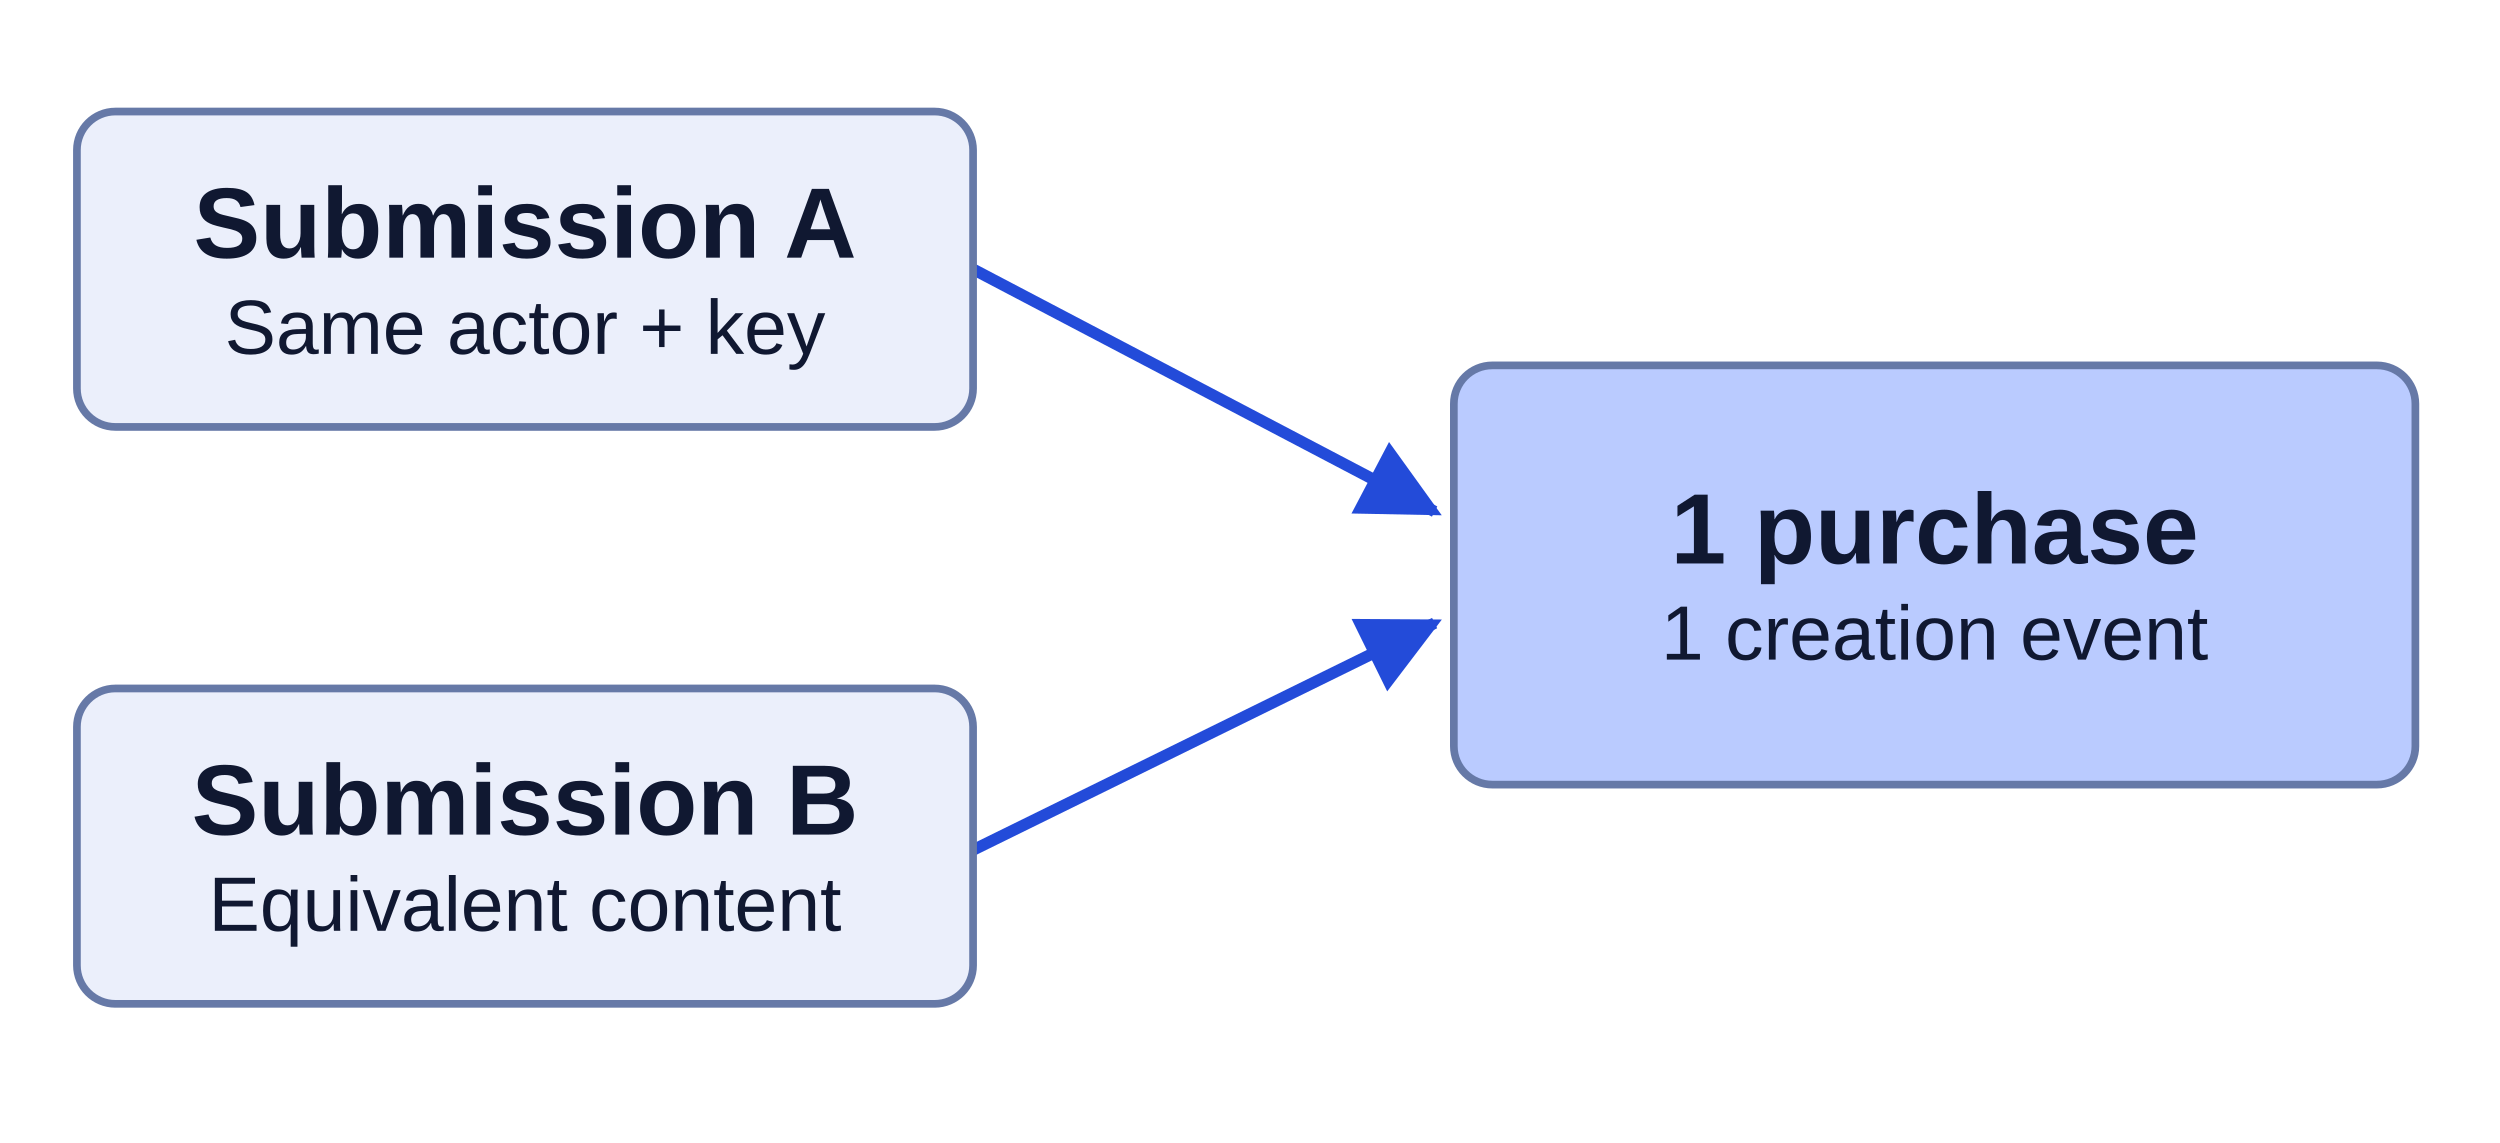
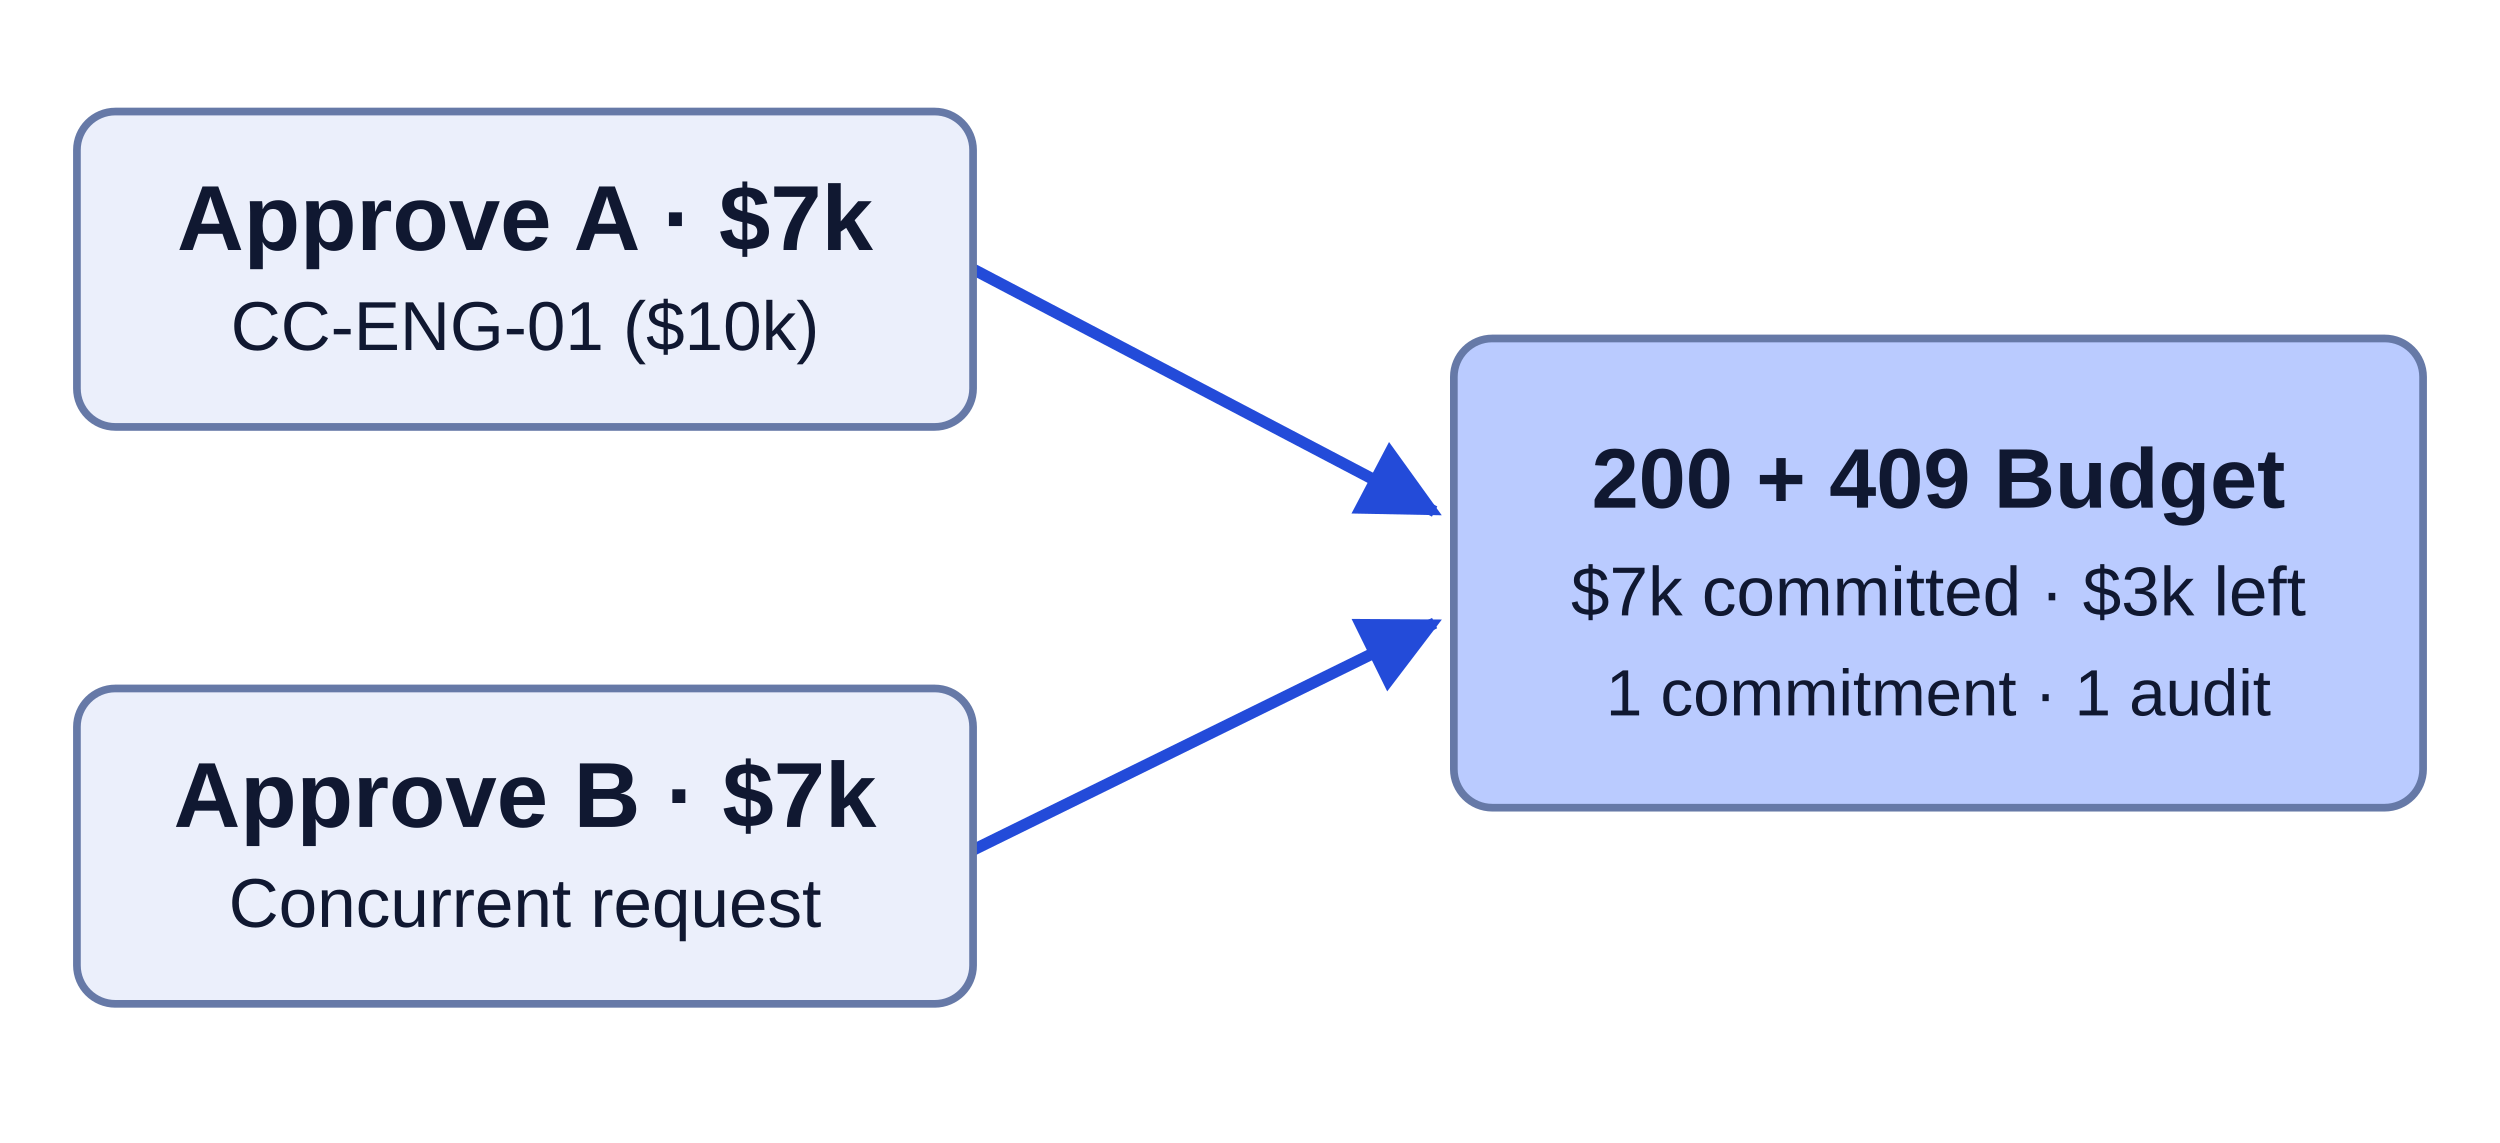
<svg xmlns="http://www.w3.org/2000/svg" viewBox="0 0 650 297">
  <defs>
    <marker id="arrow" viewBox="0 0 10 10" refX="9" refY="5" markerWidth="7" markerHeight="7" orient="auto">
      <path d="M 0 0 L 10 5 L 0 10 z" fill="#234bd9" />
    </marker>
  </defs>
  <g stroke="#234bd9" stroke-width="3" marker-end="url(#arrow)">
    <path d="M253 70 L373 133" />
    <path d="M253 221 L373 162" />
  </g>
  <g font-family="Arial, sans-serif" fill="#101831">
    <rect x="20" y="29" width="233" height="82" rx="10" fill="#ebeffb" stroke="#6679a7" stroke-width="2" />
-     <text x="136.5" y="67" text-anchor="middle" font-weight="700" font-size="26">Submission A</text>
-     <text x="136.5" y="92" text-anchor="middle" font-size="20">Same actor + key</text>
+     <text x="136.5" y="65" text-anchor="middle" font-weight="700" font-size="24">Approve A · $7k</text>
+     <text x="136.5" y="91" text-anchor="middle" font-size="18">CC-ENG-01 ($10k)</text>
    <rect x="20" y="179" width="233" height="82" rx="10" fill="#ebeffb" stroke="#6679a7" stroke-width="2" />
-     <text x="136.5" y="217" text-anchor="middle" font-weight="700" font-size="26">Submission B</text>
-     <text x="136.5" y="242" text-anchor="middle" font-size="20">Equivalent content</text>
-     <rect x="378" y="95" width="250" height="109" rx="10" fill="#bacbff" stroke="#6679a7" stroke-width="2" />
-     <text x="503" y="146.5" text-anchor="middle" font-weight="700" font-size="26">1 purchase</text>
-     <text x="503" y="171.5" text-anchor="middle" font-size="20">1 creation event</text>
+     <text x="136.5" y="215" text-anchor="middle" font-weight="700" font-size="24">Approve B · $7k</text>
+     <text x="136.5" y="241" text-anchor="middle" font-size="18">Concurrent request</text>
+     <rect x="378" y="88" width="252" height="122" rx="10" fill="#bacbff" stroke="#6679a7" stroke-width="2" />
+     <text x="504" y="132" text-anchor="middle" font-weight="700" font-size="22">200 + 409 Budget</text>
+     <text x="504" y="160" text-anchor="middle" font-size="18">$7k committed · $3k left</text>
+     <text x="504" y="186" text-anchor="middle" font-size="17">1 commitment · 1 audit</text>
  </g>
</svg>
